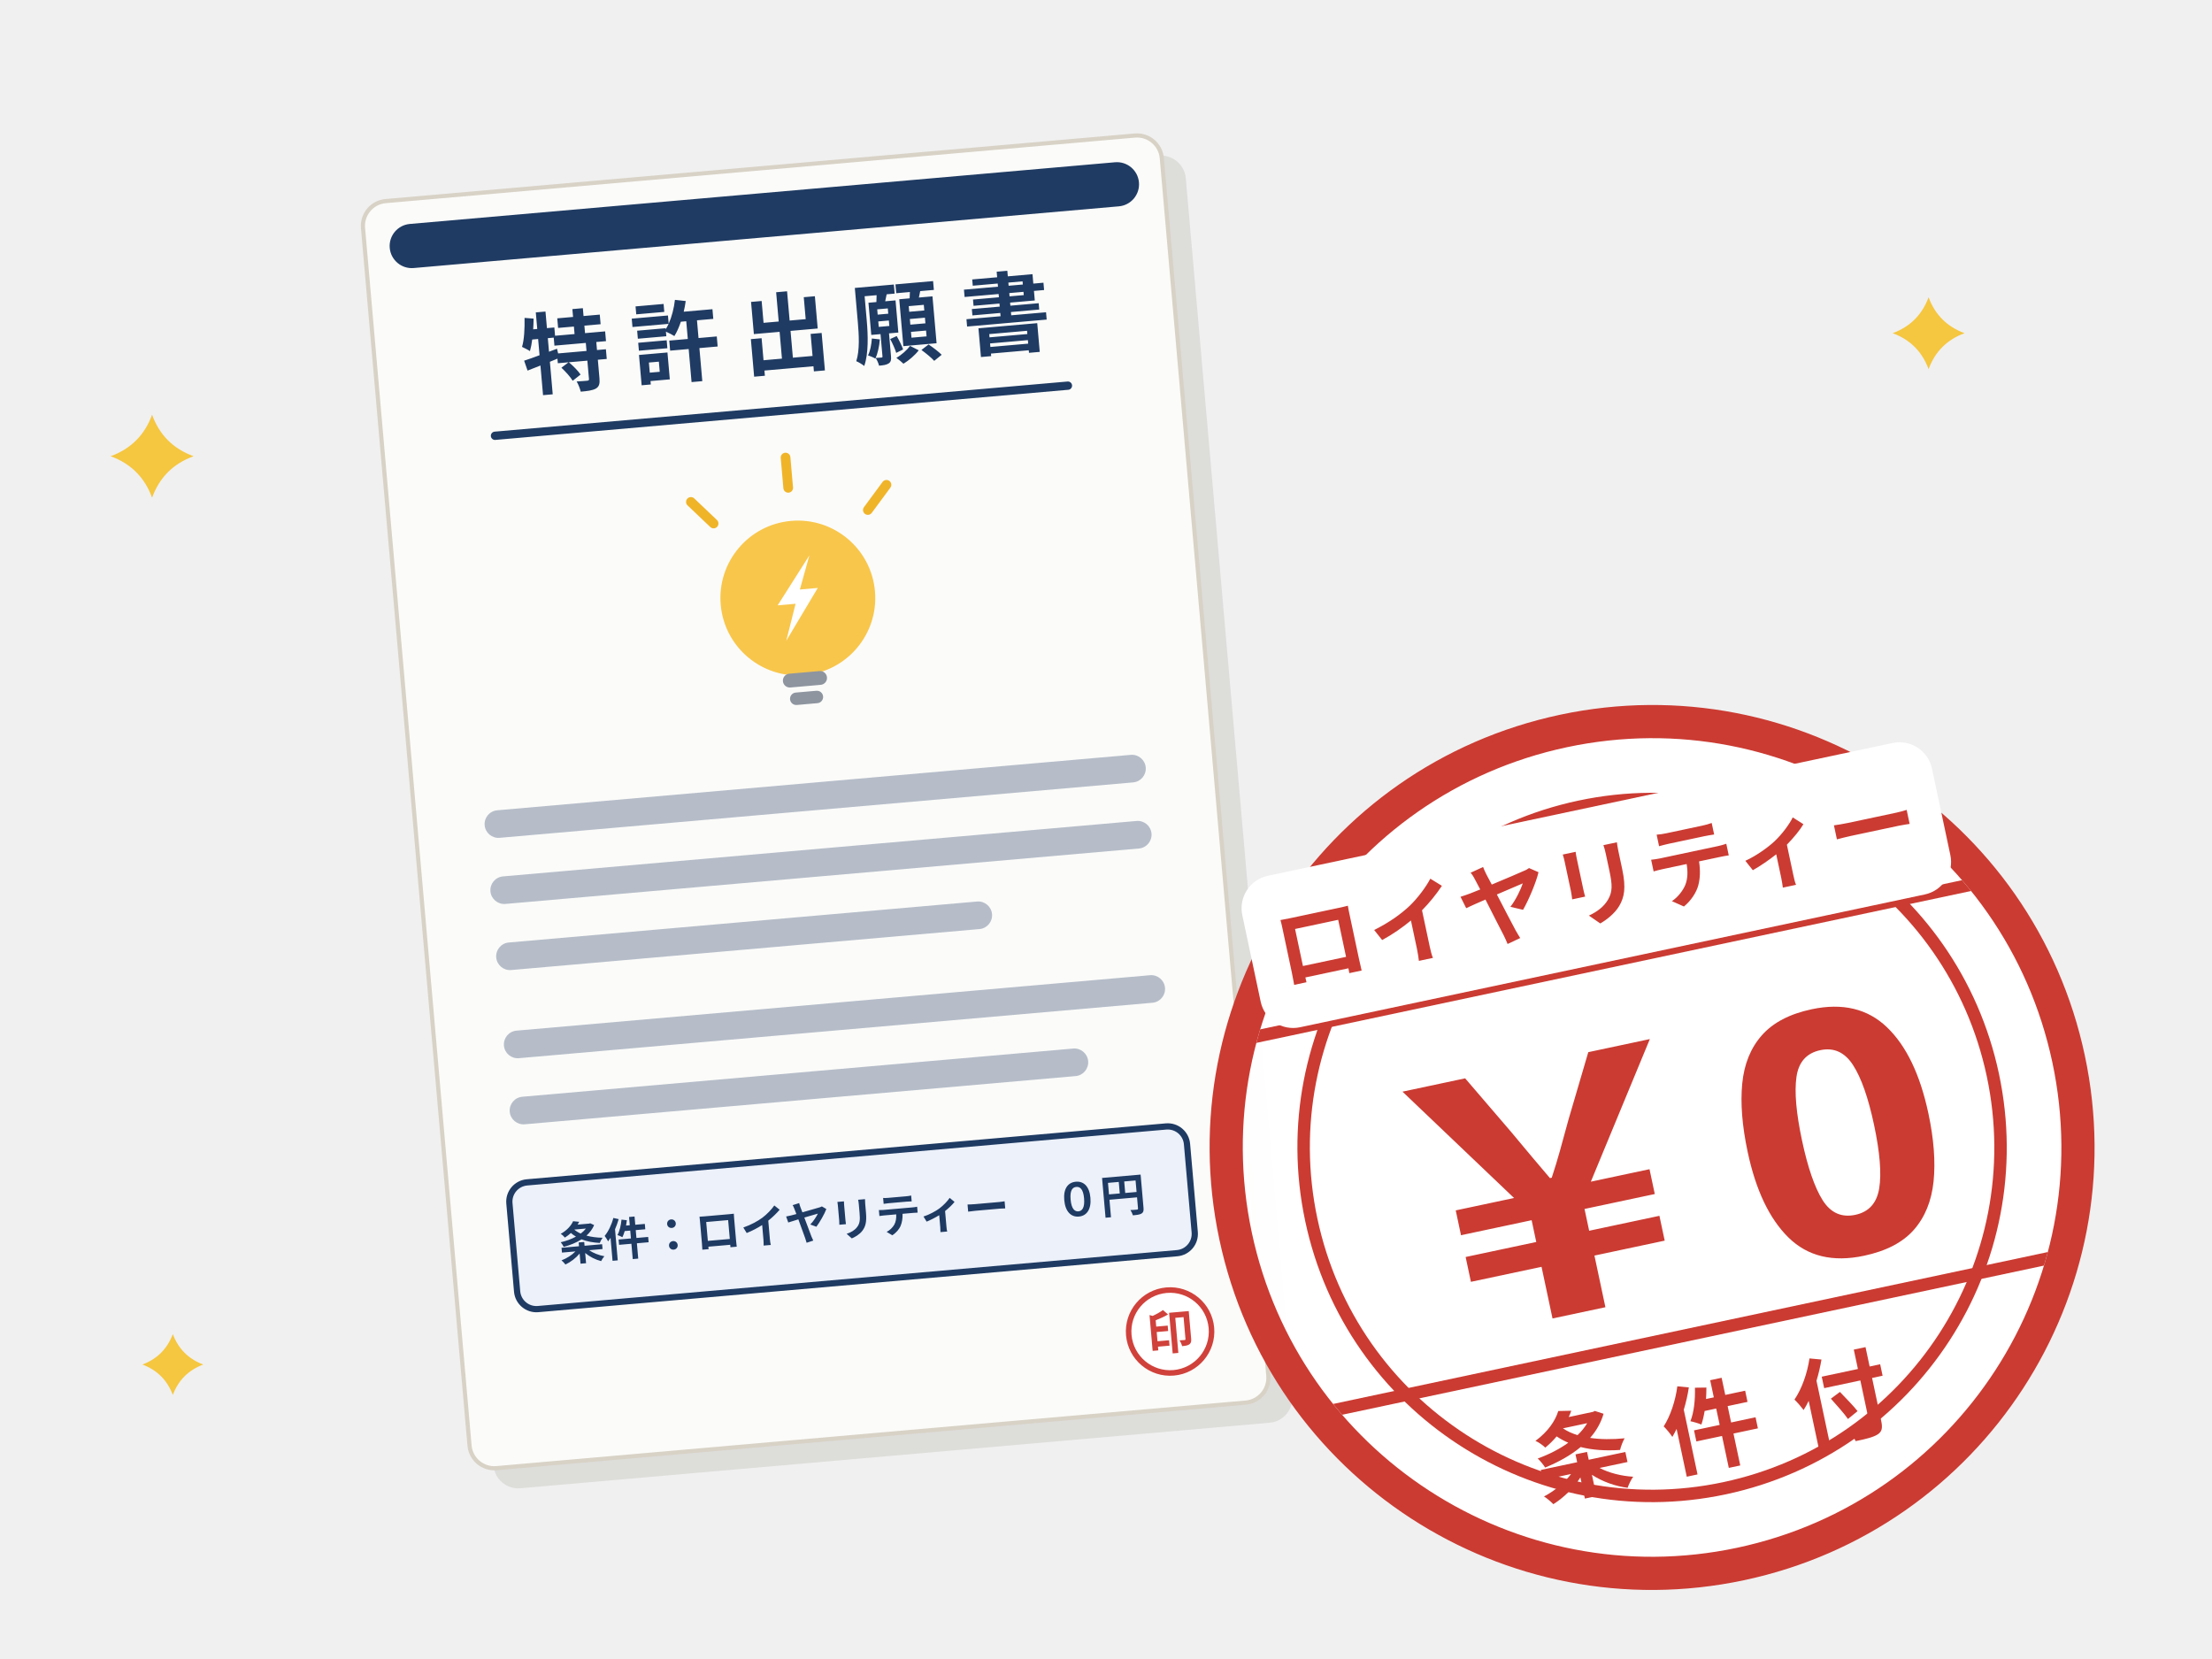
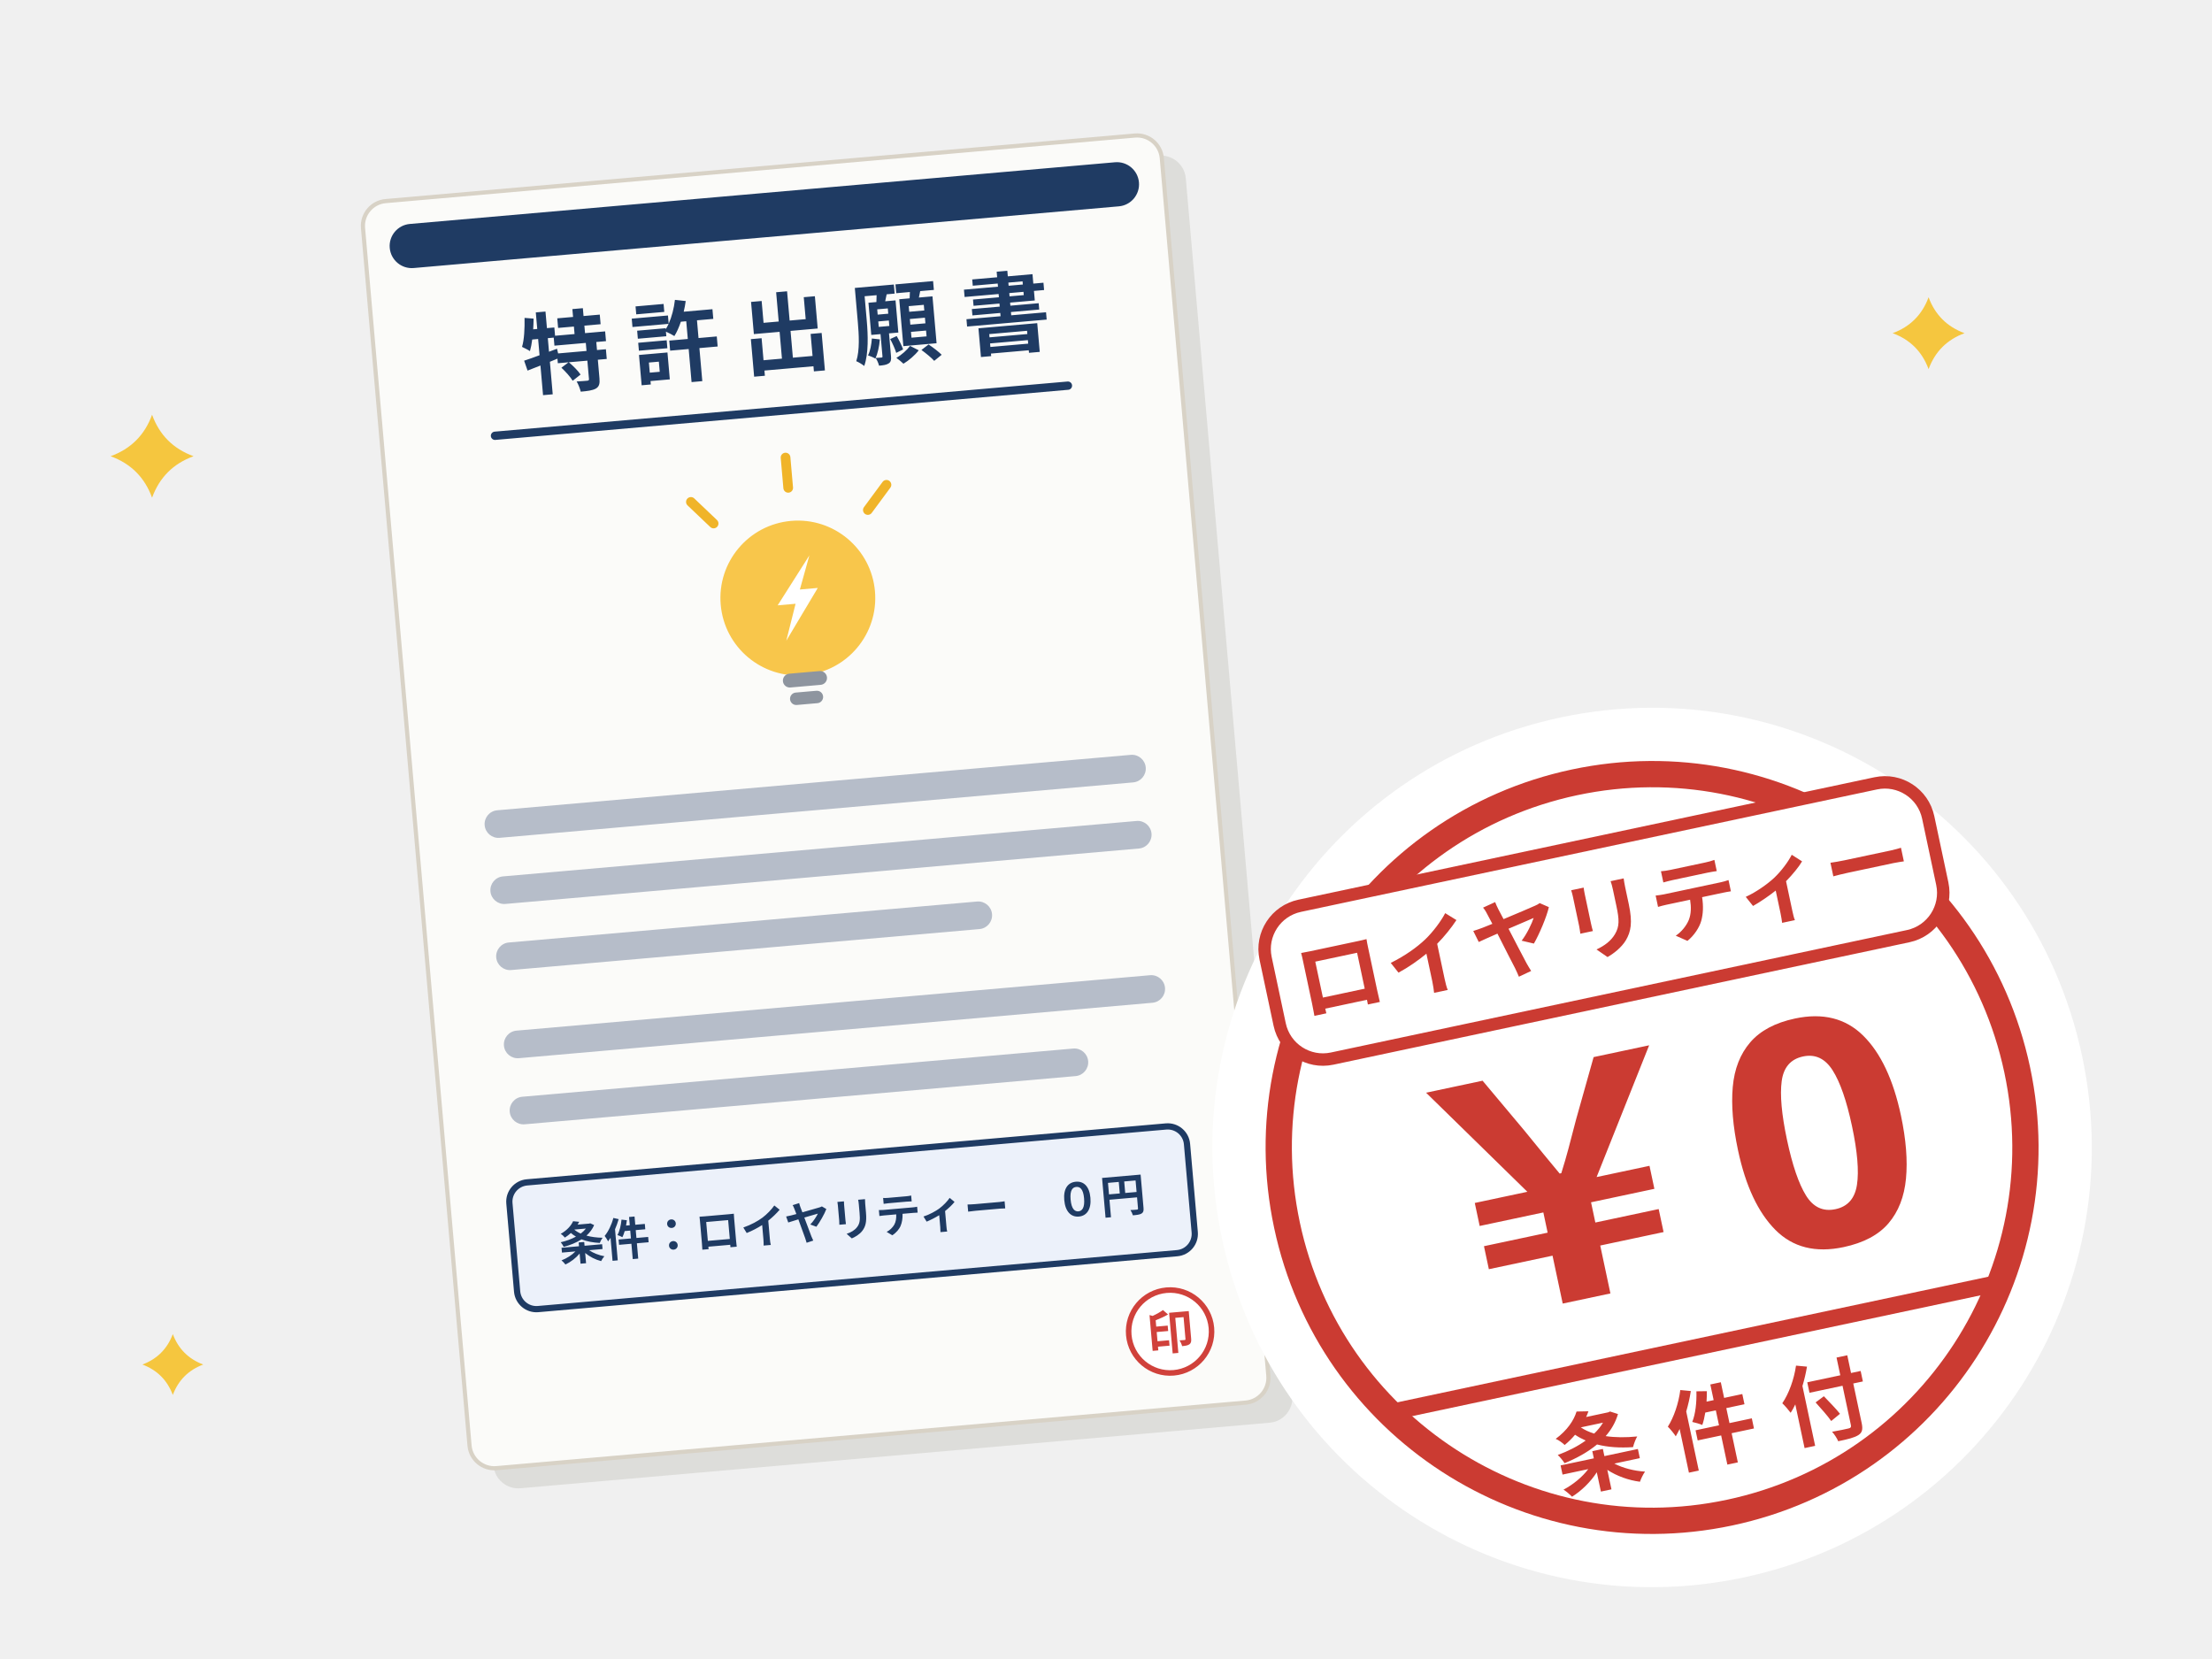
<svg xmlns="http://www.w3.org/2000/svg" width="1600" height="1200" viewBox="0 0 1600 1200">
  <style>
    text { font-family: "Rounded Mplus 1c", "Rounded Mplus 1c Bold", sans-serif; }
    .navy { fill: #1F3B63; }
  </style>
  <g fill="#F5C63F">
    <path d="M110 300 Q118 322 140 330 Q118 338 110 360 Q102 338 80 330 Q102 322 110 300 Z" />
    <path d="M1395 215 Q1402 234 1421 241 Q1402 248 1395 267 Q1388 248 1369 241 Q1388 234 1395 215 Z" />
    <path d="M125 965 Q131 981 147 987 Q131 993 125 1009 Q119 993 103 987 Q119 981 125 965 Z" />
  </g>
  <g transform="rotate(-5 590 580)">
    <rect x="316" y="136" width="580" height="920" rx="18" fill="#DDDDDA" />
    <rect x="300" y="120" width="580" height="920" rx="18" fill="#FBFBF9" stroke="#D8D2C6" stroke-width="3" />
    <rect x="318" y="138" width="544" height="32" rx="16" fill="#1F3B63" />
    <text x="598" y="264" text-anchor="middle" font-size="64" font-weight="700" letter-spacing="16" class="navy">特許出願書</text>
    <line x1="382" y1="296" x2="798" y2="296" stroke="#1F3B63" stroke-width="6" stroke-linecap="round" />
    <g stroke="#F0B429" stroke-width="7" stroke-linecap="round">
      <line x1="590" y1="330" x2="590" y2="352" />
      <line x1="519" y1="356" x2="534" y2="373" />
      <line x1="661" y1="356" x2="646" y2="373" />
    </g>
    <circle cx="590" cy="432" r="56" fill="#F8C64B" />
    <path d="M 601 402 L 575 436 L 588 436 L 579 462 L 605 426 L 592 426 Z" fill="#FFFFFF" />
    <rect x="574" y="486" width="32" height="10" rx="5" fill="#8E959F" />
    <rect x="578" y="500" width="24" height="9" rx="4.5" fill="#8E959F" />
    <rect x="350" y="566" width="480" height="20" rx="10" fill="#B6BDC9" />
    <rect x="350" y="614" width="480" height="20" rx="10" fill="#B6BDC9" />
    <rect x="350" y="662" width="360" height="20" rx="10" fill="#B6BDC9" />
    <rect x="350" y="726" width="480" height="20" rx="10" fill="#B6BDC9" />
    <rect x="350" y="774" width="420" height="20" rx="10" fill="#B6BDC9" />
    <rect x="344" y="836" width="492" height="92" rx="14" fill="#ECF1FA" stroke="#1F3B63" stroke-width="4.5" />
    <text x="590" y="895" text-anchor="middle" font-size="33" font-weight="700" class="navy">条件：ロイヤリティー　０円</text>
    <circle cx="812" cy="984" r="30" fill="#FFFFFF" stroke="#D0413B" stroke-width="4" />
    <text x="812" y="997" text-anchor="middle" font-size="34" font-weight="700" fill="#D0413B">印</text>
  </g>
  <g transform="translate(1195 830) rotate(-12)">
-     <circle cx="0" cy="0" r="308" fill="#FFFFFF" fill-opacity="0.97" stroke="#CB3B32" stroke-width="24" />
-     <circle cx="0" cy="0" r="252" fill="none" stroke="#CB3B32" stroke-width="9" />
-     <clipPath id="stampClipL">
-       <circle cx="0" cy="0" r="296" />
-     </clipPath>
-     <g clip-path="url(#stampClipL)">
-       <line x1="-310" y1="-138" x2="310" y2="-138" stroke="#CB3B32" stroke-width="9" />
-       <line x1="-310" y1="138" x2="310" y2="138" stroke="#CB3B32" stroke-width="9" />
-     </g>
-     <rect x="-255" y="-250" width="510" height="112" rx="24" fill="#FFFFFF" />
-     <text x="0" y="-170" text-anchor="middle" font-size="66" font-weight="900" letter-spacing="3" fill="#CB3B32">ロイヤリティー</text>
-     <text x="0" y="106" text-anchor="middle" font-size="248" font-weight="900" fill="#CB3B32" transform="scale(1.08 1)">￥0</text>
-     <text x="0" y="232" text-anchor="middle" font-size="70" font-weight="900" letter-spacing="26" fill="#CB3B32">条件付</text>
+     <circle cx="0" cy="0" r="318" fill="#FFFFFF" />
+     <circle cx="0" cy="0" r="270" fill="none" stroke="#CB3B32" stroke-width="19" />
+     <line x1="-224" y1="148" x2="224" y2="148" stroke="#CB3B32" stroke-width="12" />
+     <rect x="-245" y="-224" width="490" height="113" rx="32" fill="#FFFFFF" stroke="#CB3B32" stroke-width="9" />
+     <text x="0" y="-145" text-anchor="middle" font-size="64" font-weight="900" letter-spacing="2" fill="#CB3B32">ロイヤリティー</text>
+     <text x="0" y="97" text-anchor="middle" font-size="230" font-weight="900" fill="#CB3B32" transform="scale(1.05 1)">￥0</text>
+     <text x="0" y="230" text-anchor="middle" font-size="64" font-weight="900" letter-spacing="20" fill="#CB3B32">条件付</text>
  </g>
</svg>
